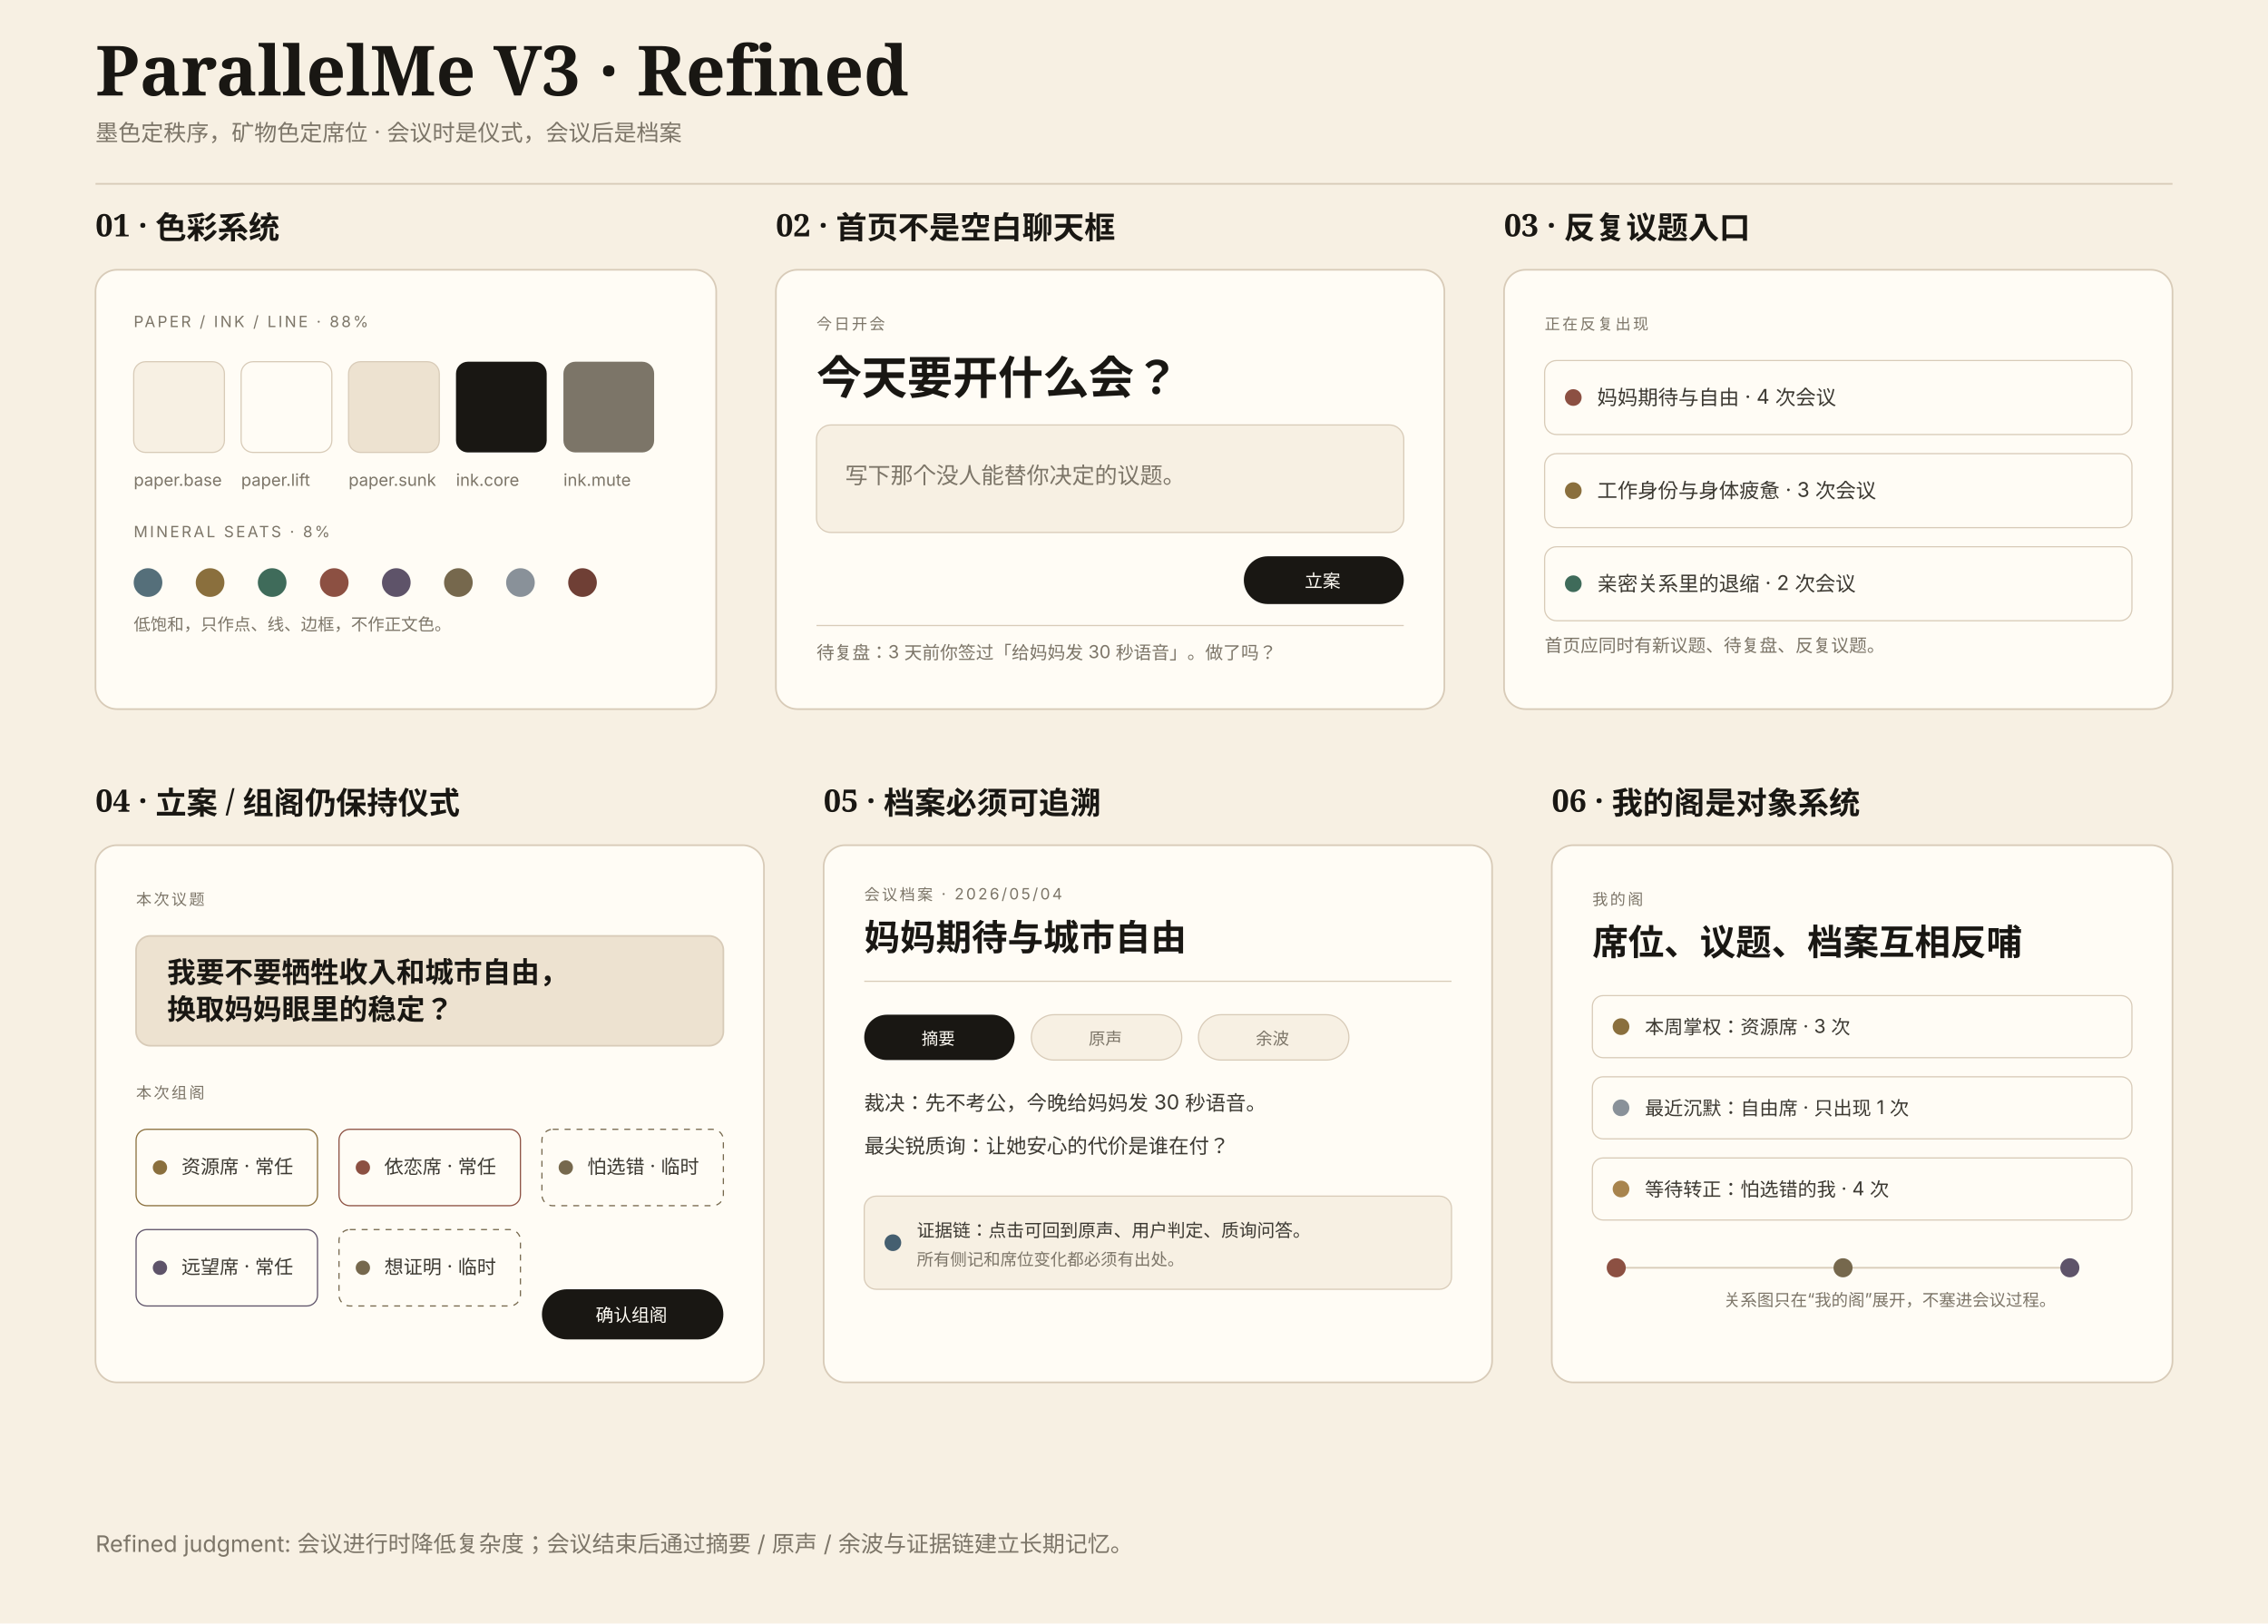
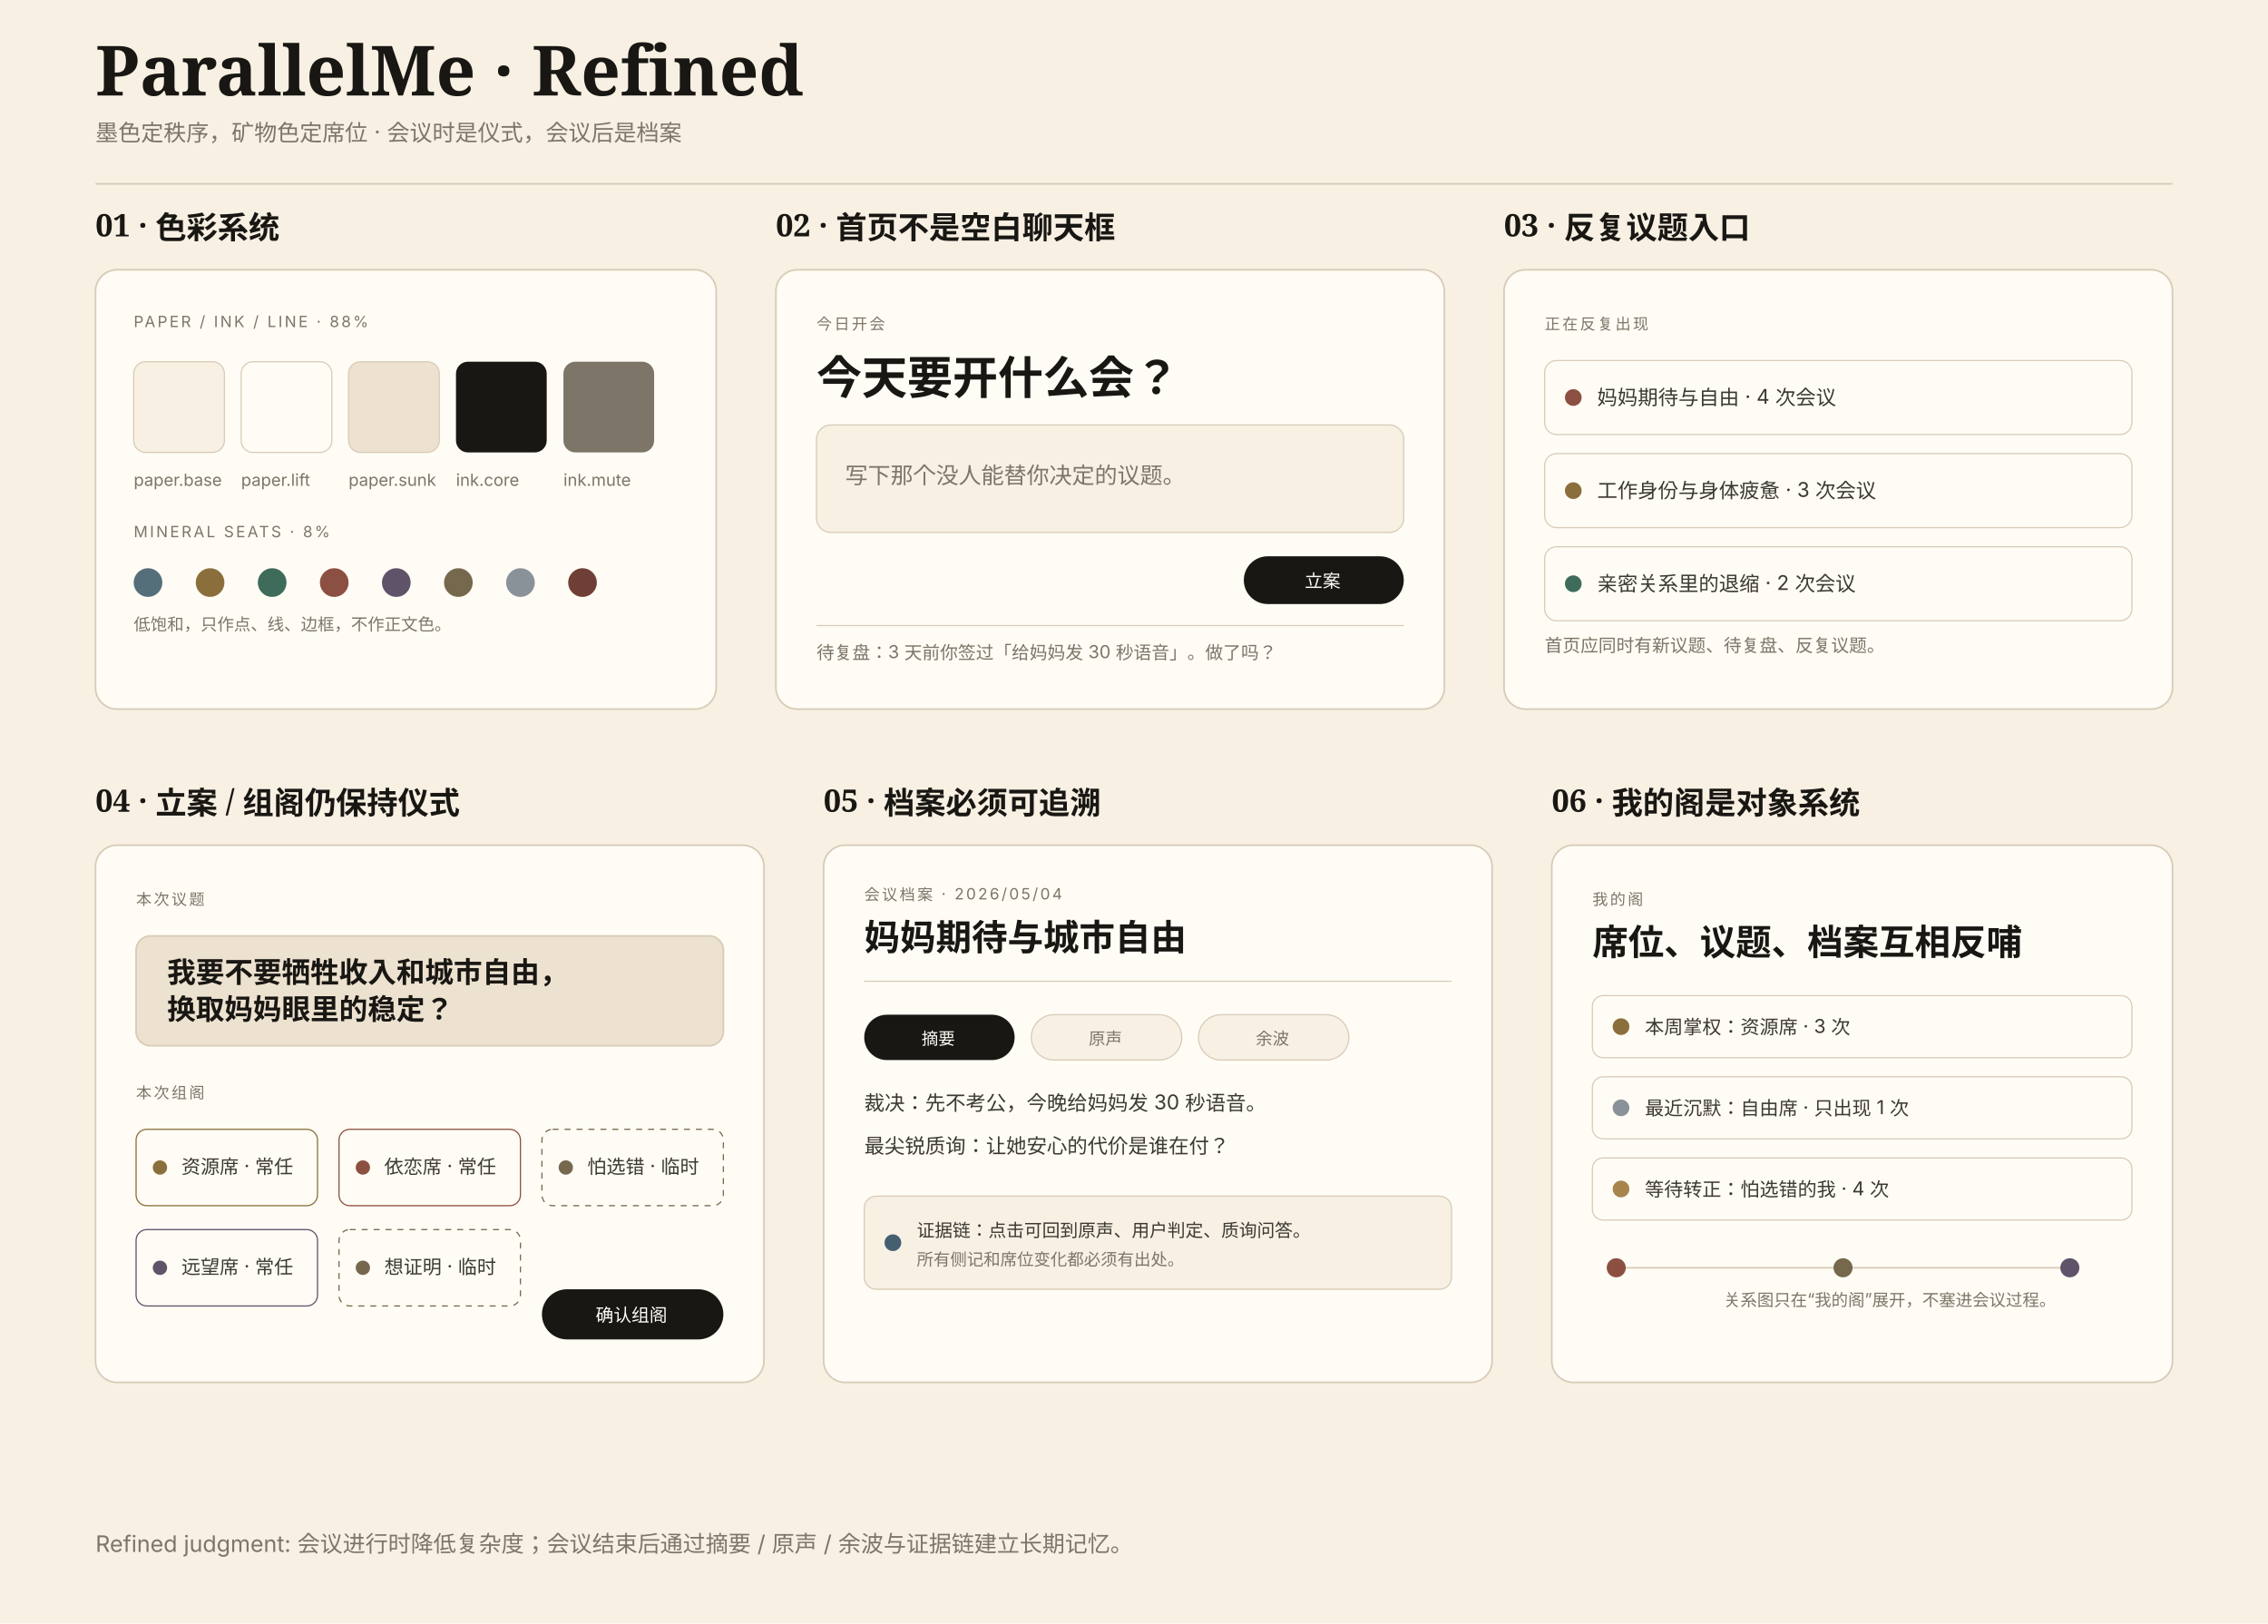
<svg xmlns="http://www.w3.org/2000/svg" width="1900" height="1360" viewBox="0 0 1900 1360">
  <defs>
    <filter id="grain">
      <feTurbulence type="fractalNoise" baseFrequency="0.72" numOctaves="2" stitchTiles="stitch" />
      <feColorMatrix values="0 0 0 0 0.06  0 0 0 0 0.045  0 0 0 0 0.025  0 0 0 0.04 0" />
    </filter>
    <style>
      .bg { fill: #F7F0E3; }
      .paper { fill: #FFFCF5; stroke: #D8CBB8; stroke-width: 1.4; }
      .sunk { fill: #EDE2D0; stroke: #D8CBB8; stroke-width: 1.4; }
      .ink { fill: #191713; }
      .body { fill: #3C3932; }
      .mute { fill: #7C7568; }
      .faint { fill: #B7AC9B; }
      .rule { stroke: #D8CBB8; stroke-width: 1.4; }
      .thin { stroke: #D8CBB8; stroke-width: 1; }
      .title { font-family: "Songti SC", "Source Han Serif SC", serif; font-weight: 700; }
      .serif { font-family: "Songti SC", "Source Han Serif SC", serif; }
      .sans { font-family: "PingFang SC", -apple-system, BlinkMacSystemFont, sans-serif; }
      .display { font-size: 58px; }
      .h1 { font-size: 38px; }
      .h2 { font-size: 26px; }
      .bodyText { font-size: 19px; }
      .label { font-size: 13px; letter-spacing: 1.8px; }
      .rest { fill: #556F7A; }
      .money { fill: #8A6F3D; }
      .free { fill: #3F6B5A; }
      .attach { fill: #8C5042; }
      .time { fill: #5E5369; }
      .temp { fill: #76684D; }
      .silent { fill: #899199; }
      .exile { fill: #6F3F35; }
      .seal { fill: #8E3F32; }
      .gold { fill: #A8844D; }
      .blueTrace { fill: #455F70; }
      .dash { stroke-dasharray: 5 5; }
    </style>
  </defs>
  <rect width="1900" height="1360" class="bg" />
  <rect width="1900" height="1360" fill="url(#grain)" opacity="0.55" />
-   <text x="80" y="80" class="title ink display">ParallelMe V3 · Refined</text>
+   <text x="80" y="80" class="title ink display">ParallelMe · Refined</text>
  <text x="80" y="118" class="sans mute bodyText">墨色定秩序，矿物色定席位 · 会议时是仪式，会议后是档案</text>
  <line x1="80" y1="154" x2="1820" y2="154" class="rule" />
  <g transform="translate(80 198)">
    <text x="0" y="0" class="title ink h2">01 · 色彩系统</text>
    <rect x="0" y="28" width="520" height="368" rx="18" class="paper" />
    <text x="32" y="76" class="sans mute label">PAPER / INK / LINE · 88%</text>
    <g transform="translate(32 105)">
      <rect x="0" y="0" width="76" height="76" rx="10" fill="#F7F0E3" stroke="#D8CBB8" />
      <rect x="90" y="0" width="76" height="76" rx="10" fill="#FFFCF5" stroke="#D8CBB8" />
      <rect x="180" y="0" width="76" height="76" rx="10" fill="#EDE2D0" stroke="#D8CBB8" />
      <rect x="270" y="0" width="76" height="76" rx="10" fill="#191713" />
      <rect x="360" y="0" width="76" height="76" rx="10" fill="#7C7568" />
      <text x="0" y="104" class="sans mute" font-size="14">paper.base</text>
      <text x="90" y="104" class="sans mute" font-size="14">paper.lift</text>
      <text x="180" y="104" class="sans mute" font-size="14">paper.sunk</text>
      <text x="270" y="104" class="sans mute" font-size="14">ink.core</text>
      <text x="360" y="104" class="sans mute" font-size="14">ink.mute</text>
    </g>
    <text x="32" y="252" class="sans mute label">MINERAL SEATS · 8%</text>
    <g transform="translate(32 278)">
      <circle cx="12" cy="12" r="12" class="rest" />
      <circle cx="64" cy="12" r="12" class="money" />
      <circle cx="116" cy="12" r="12" class="free" />
      <circle cx="168" cy="12" r="12" class="attach" />
      <circle cx="220" cy="12" r="12" class="time" />
      <circle cx="272" cy="12" r="12" class="temp" />
      <circle cx="324" cy="12" r="12" class="silent" />
      <circle cx="376" cy="12" r="12" class="exile" />
      <text x="0" y="52" class="sans mute" font-size="14">低饱和，只作点、线、边框，不作正文色。</text>
    </g>
  </g>
  <g transform="translate(650 198)">
    <text x="0" y="0" class="title ink h2">02 · 首页不是空白聊天框</text>
    <rect x="0" y="28" width="560" height="368" rx="18" class="paper" />
    <text x="34" y="78" class="sans mute label">今日开会</text>
    <text x="34" y="132" class="title ink h1">今天要开什么会？</text>
    <rect x="34" y="158" width="492" height="90" rx="12" fill="#F7F0E3" stroke="#D8CBB8" />
    <text x="58" y="207" class="serif mute bodyText">写下那个没人能替你决定的议题。</text>
    <rect x="392" y="268" width="134" height="40" rx="20" fill="#191713" />
    <text x="443" y="294" class="sans" font-size="15" fill="#FFFCF5">立案</text>
    <line x1="34" y1="326" x2="526" y2="326" class="thin" />
    <text x="34" y="354" class="sans mute" font-size="15">待复盘：3 天前你签过「给妈妈发 30 秒语音」。做了吗？</text>
  </g>
  <g transform="translate(1260 198)">
    <text x="0" y="0" class="title ink h2">03 · 反复议题入口</text>
    <rect x="0" y="28" width="560" height="368" rx="18" class="paper" />
    <text x="34" y="78" class="sans mute label">正在反复出现</text>
    <g transform="translate(34 104)">
      <rect x="0" y="0" width="492" height="62" rx="10" fill="#FFFCF5" stroke="#D8CBB8" />
      <circle cx="24" cy="31" r="7" class="attach" />
      <text x="44" y="37" class="sans body" font-size="17">妈妈期待与自由 · 4 次会议</text>
      <rect x="0" y="78" width="492" height="62" rx="10" fill="#FFFCF5" stroke="#D8CBB8" />
      <circle cx="24" cy="109" r="7" class="money" />
      <text x="44" y="115" class="sans body" font-size="17">工作身份与身体疲惫 · 3 次会议</text>
      <rect x="0" y="156" width="492" height="62" rx="10" fill="#FFFCF5" stroke="#D8CBB8" />
      <circle cx="24" cy="187" r="7" class="free" />
      <text x="44" y="193" class="sans body" font-size="17">亲密关系里的退缩 · 2 次会议</text>
    </g>
    <text x="34" y="348" class="sans mute" font-size="15">首页应同时有新议题、待复盘、反复议题。</text>
  </g>
  <g transform="translate(80 680)">
    <text x="0" y="0" class="title ink h2">04 · 立案 / 组阁仍保持仪式</text>
    <rect x="0" y="28" width="560" height="450" rx="18" class="paper" />
    <text x="34" y="78" class="sans mute label">本次议题</text>
    <rect x="34" y="104" width="492" height="92" rx="12" class="sunk" />
    <text x="60" y="143" class="title ink" font-size="24">我要不要牺牲收入和城市自由，</text>
    <text x="60" y="174" class="title ink" font-size="24">换取妈妈眼里的稳定？</text>
    <text x="34" y="240" class="sans mute label">本次组阁</text>
    <g transform="translate(34 266)">
      <rect x="0" y="0" width="152" height="64" rx="9" fill="#FFFCF5" stroke="#8A6F3D" />
      <circle cx="20" cy="32" r="6" class="money" />
      <text x="38" y="37" class="sans body" font-size="16">资源席 · 常任</text>
      <rect x="170" y="0" width="152" height="64" rx="9" fill="#FFFCF5" stroke="#8C5042" />
      <circle cx="190" cy="32" r="6" class="attach" />
      <text x="208" y="37" class="sans body" font-size="16">依恋席 · 常任</text>
      <rect x="340" y="0" width="152" height="64" rx="9" fill="#FFFCF5" stroke="#76684D" stroke-dasharray="5 5" />
      <circle cx="360" cy="32" r="6" class="temp" />
      <text x="378" y="37" class="sans body" font-size="16">怕选错 · 临时</text>
      <rect x="0" y="84" width="152" height="64" rx="9" fill="#FFFCF5" stroke="#5E5369" />
      <circle cx="20" cy="116" r="6" class="time" />
      <text x="38" y="121" class="sans body" font-size="16">远望席 · 常任</text>
      <rect x="170" y="84" width="152" height="64" rx="9" fill="#FFFCF5" stroke="#76684D" stroke-dasharray="5 5" />
      <circle cx="190" cy="116" r="6" class="temp" />
      <text x="208" y="121" class="sans body" font-size="16">想证明 · 临时</text>
    </g>
    <rect x="374" y="400" width="152" height="42" rx="21" fill="#191713" />
    <text x="419" y="427" class="sans" font-size="15" fill="#FFFCF5">确认组阁</text>
  </g>
  <g transform="translate(690 680)">
    <text x="0" y="0" class="title ink h2">05 · 档案必须可追溯</text>
    <rect x="0" y="28" width="560" height="450" rx="18" class="paper" />
    <text x="34" y="74" class="sans mute label">会议档案 · 2026/05/04</text>
    <text x="34" y="116" class="title ink" font-size="30">妈妈期待与城市自由</text>
    <line x1="34" y1="142" x2="526" y2="142" class="thin" />
    <g transform="translate(34 170)">
      <rect x="0" y="0" width="126" height="38" rx="19" fill="#191713" />
      <text x="48" y="25" class="sans" font-size="14" fill="#FFFCF5">摘要</text>
      <rect x="140" y="0" width="126" height="38" rx="19" fill="#F7F0E3" stroke="#D8CBB8" />
      <text x="188" y="25" class="sans mute" font-size="14">原声</text>
      <rect x="280" y="0" width="126" height="38" rx="19" fill="#F7F0E3" stroke="#D8CBB8" />
      <text x="328" y="25" class="sans mute" font-size="14">余波</text>
    </g>
    <text x="34" y="250" class="sans body" font-size="17">裁决：先不考公，今晚给妈妈发 30 秒语音。</text>
    <text x="34" y="286" class="sans body" font-size="17">最尖锐质询：让她安心的代价是谁在付？</text>
    <g transform="translate(34 322)">
      <rect x="0" y="0" width="492" height="78" rx="10" fill="#F7F0E3" stroke="#D8CBB8" />
      <circle cx="24" cy="39" r="7" class="blueTrace" />
      <text x="44" y="34" class="sans body" font-size="15">证据链：点击可回到原声、用户判定、质询问答。</text>
      <text x="44" y="58" class="sans mute" font-size="14">所有侧记和席位变化都必须有出处。</text>
    </g>
  </g>
  <g transform="translate(1300 680)">
    <text x="0" y="0" class="title ink h2">06 · 我的阁是对象系统</text>
    <rect x="0" y="28" width="520" height="450" rx="18" class="paper" />
    <text x="34" y="78" class="sans mute label">我的阁</text>
    <text x="34" y="120" class="title ink" font-size="30">席位、议题、档案互相反哺</text>
    <g transform="translate(34 154)">
      <rect x="0" y="0" width="452" height="52" rx="9" fill="#FFFCF5" stroke="#D8CBB8" />
      <circle cx="24" cy="26" r="7" class="money" />
      <text x="44" y="32" class="sans body" font-size="16">本周掌权：资源席 · 3 次</text>
      <rect x="0" y="68" width="452" height="52" rx="9" fill="#FFFCF5" stroke="#D8CBB8" />
      <circle cx="24" cy="94" r="7" class="silent" />
      <text x="44" y="100" class="sans body" font-size="16">最近沉默：自由席 · 只出现 1 次</text>
      <rect x="0" y="136" width="452" height="52" rx="9" fill="#FFFCF5" stroke="#D8CBB8" />
      <circle cx="24" cy="162" r="7" class="gold" />
      <text x="44" y="168" class="sans body" font-size="16">等待转正：怕选错的我 · 4 次</text>
    </g>
    <g transform="translate(54 382)">
      <line x1="0" y1="0" x2="380" y2="0" stroke="#D8CBB8" stroke-width="1.4" />
      <circle cx="0" cy="0" r="8" class="attach" />
      <circle cx="190" cy="0" r="8" class="temp" />
      <circle cx="380" cy="0" r="8" class="time" />
      <text x="90" y="32" class="sans mute" font-size="14">关系图只在“我的阁”展开，不塞进会议过程。</text>
    </g>
  </g>
  <text x="80" y="1300" class="sans mute bodyText">Refined judgment: 会议进行时降低复杂度；会议结束后通过摘要 / 原声 / 余波与证据链建立长期记忆。</text>
</svg>
